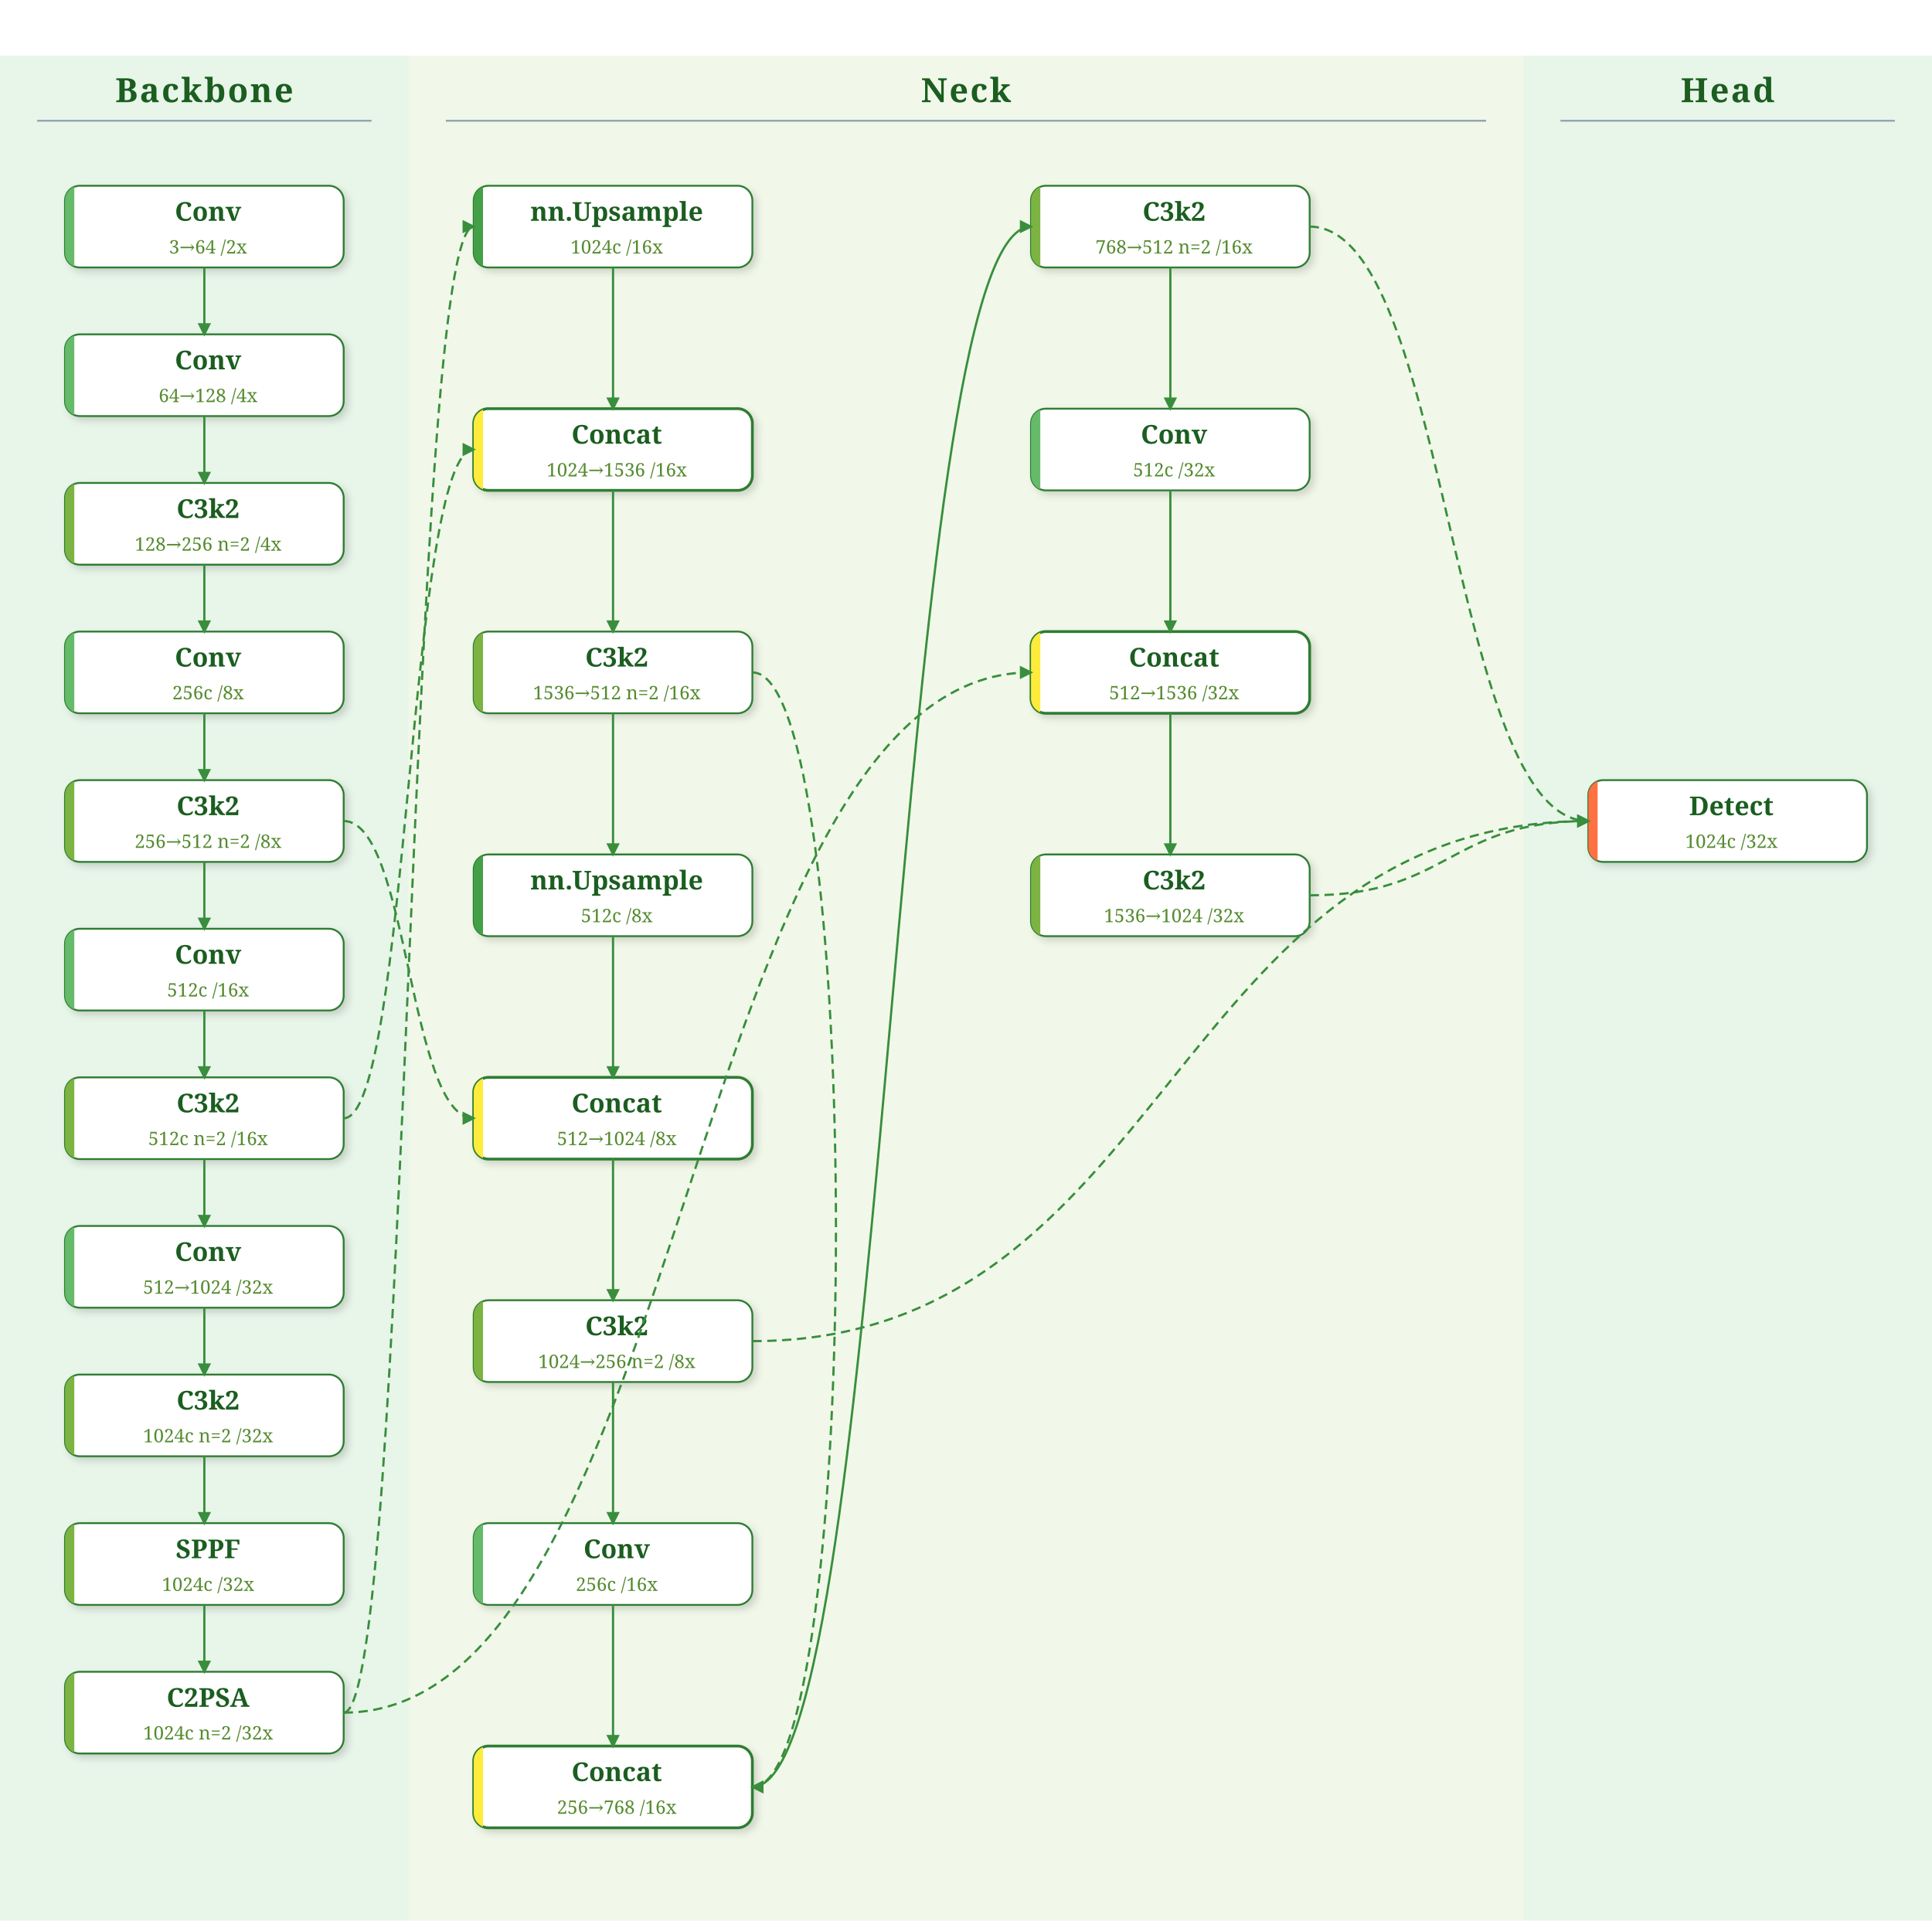
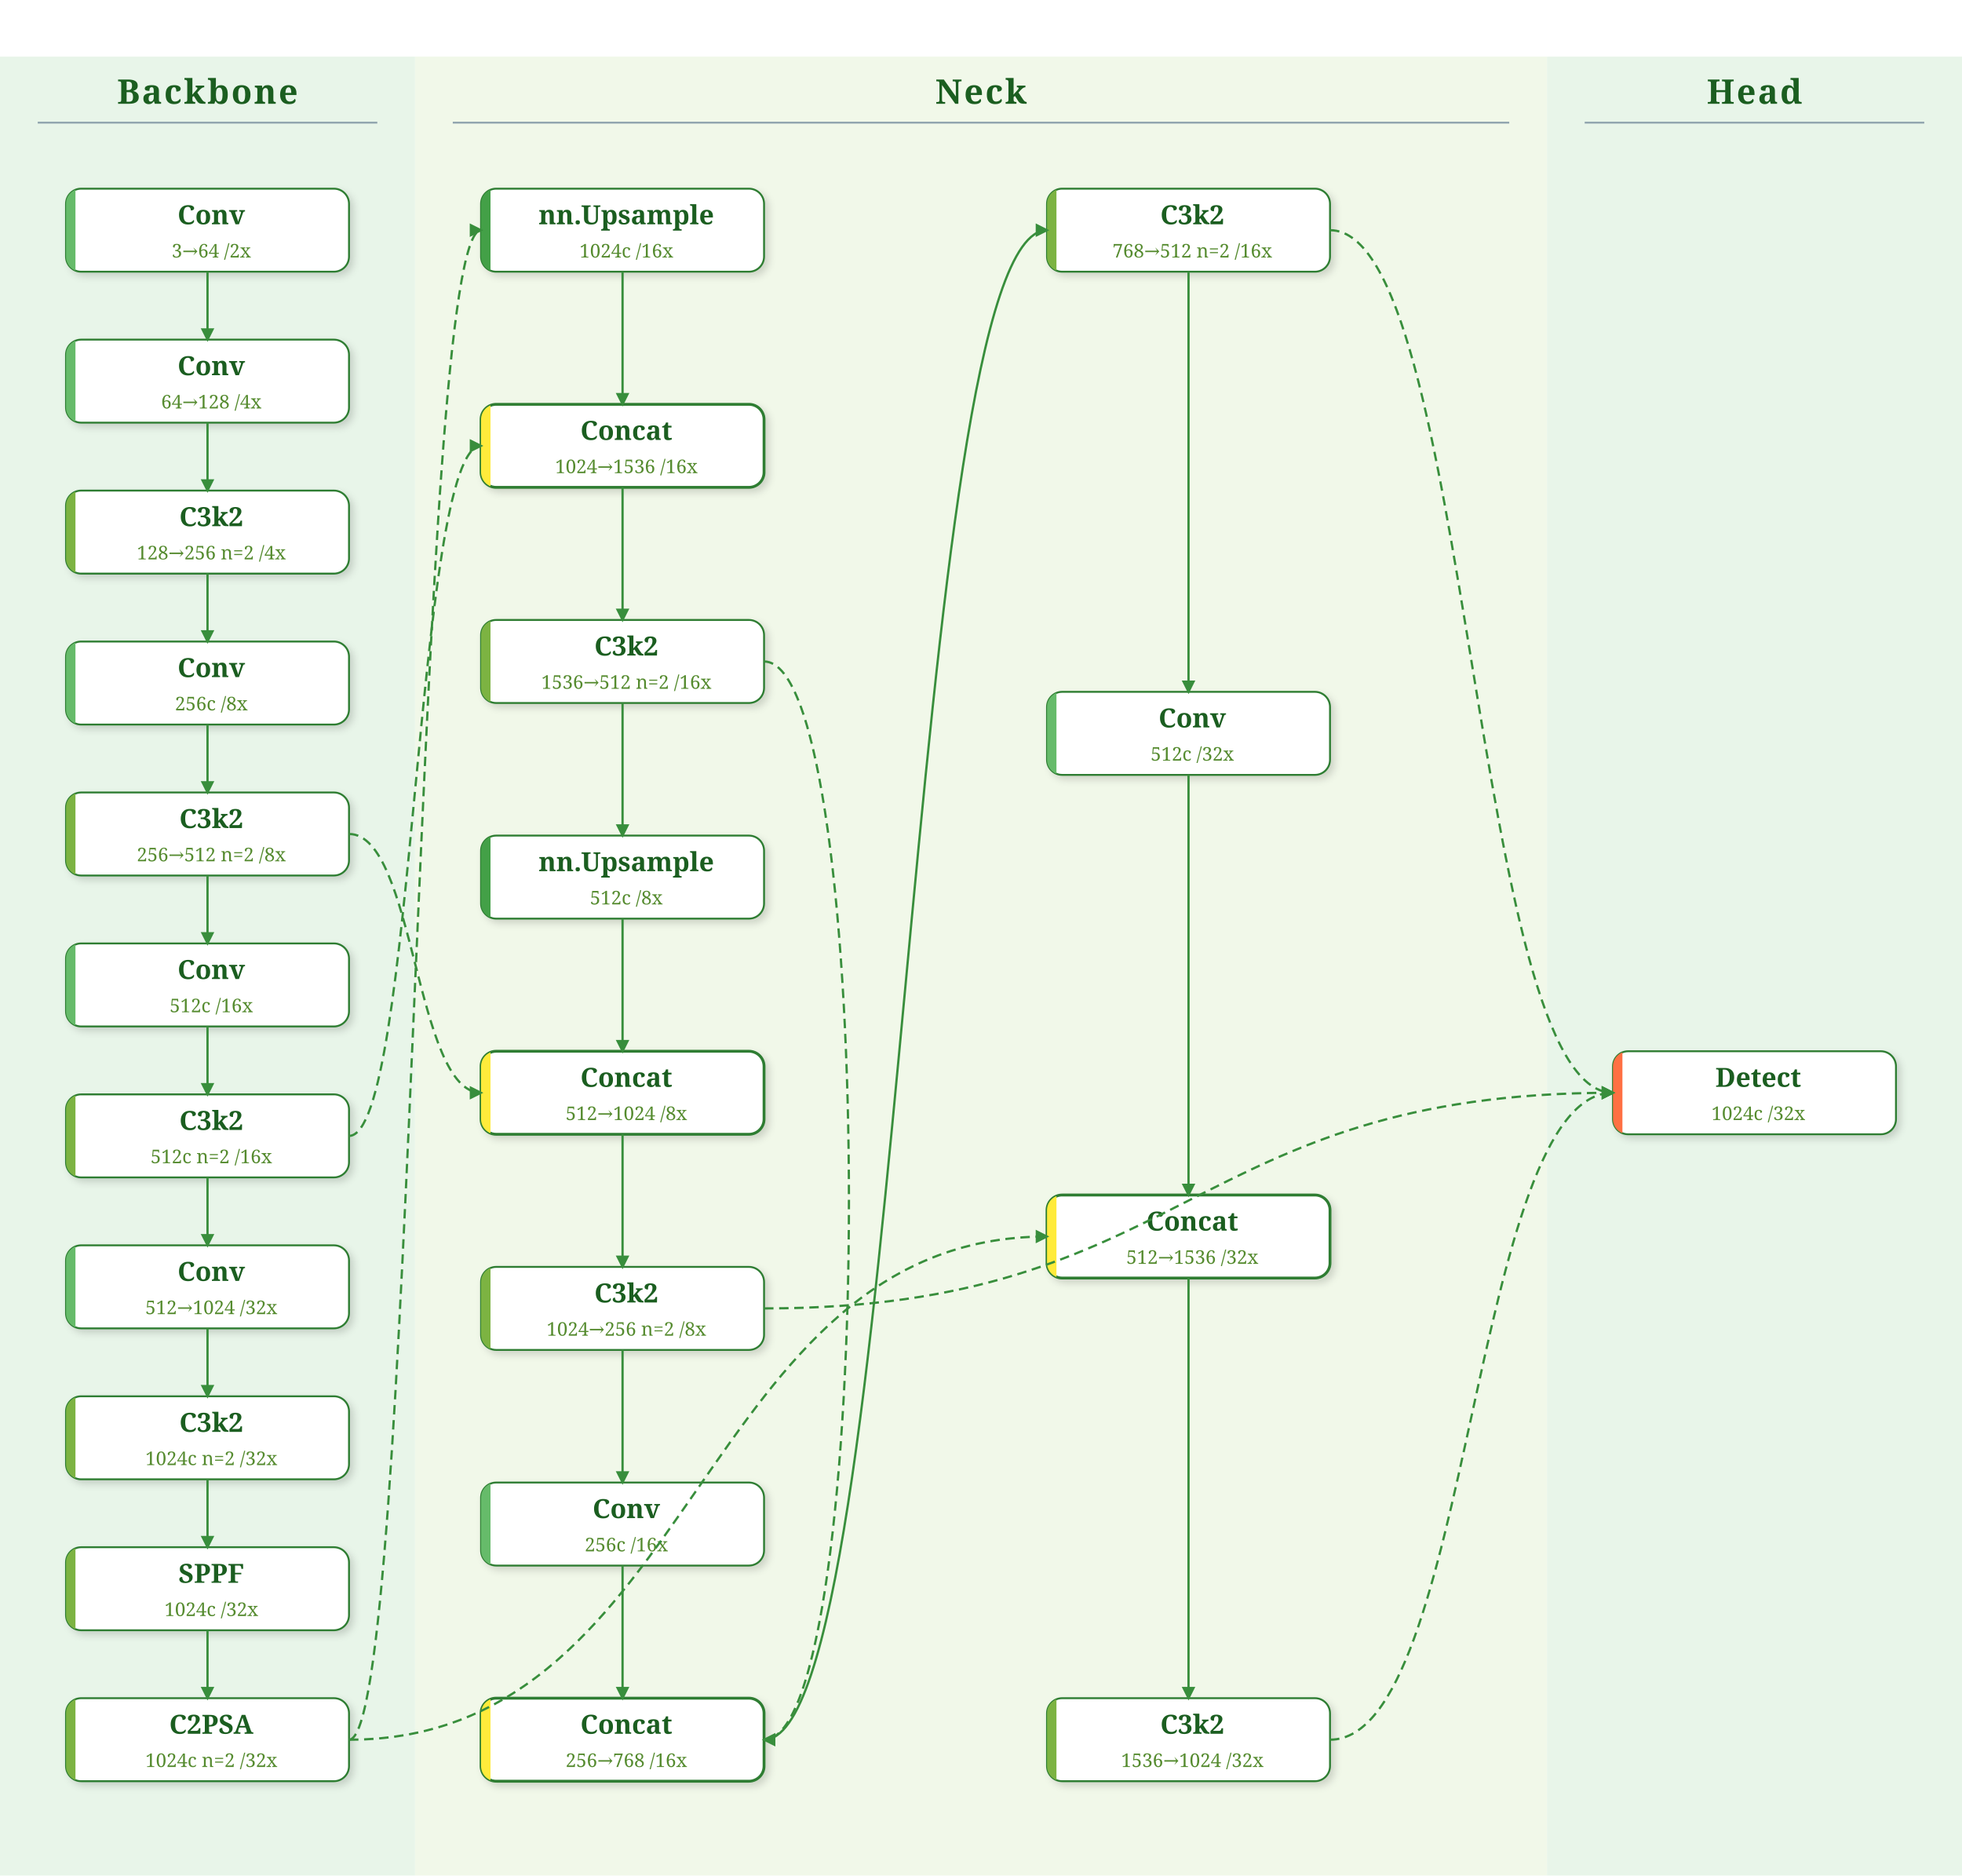
- <svg xmlns="http://www.w3.org/2000/svg" viewBox="0 0 1040 1034">
+ <svg xmlns="http://www.w3.org/2000/svg" viewBox="0 0 1040 994">
  <style>
            text { font-family: "Georgia, serif"; }
        </style>
  <defs>
    <filter id="shadow" x="-20%" y="-20%" width="150%" height="150%">
      <feGaussianBlur in="SourceAlpha" stdDeviation="2" />
      <feOffset dx="2" dy="2" result="offsetblur" />
      <feComponentTransfer>
        <feFuncA type="linear" slope="0.15" />
      </feComponentTransfer>
      <feMerge>
        <feMergeNode />
        <feMergeNode in="SourceGraphic" />
      </feMerge>
    </filter>
    <marker id="arrow" markerWidth="6" markerHeight="6" refX="5" refY="3" orient="auto" markerUnits="strokeWidth">
      <path d="M0,0 L0,6 L6,3 z" fill="#388E3C" />
    </marker>
    <linearGradient id="grad_bb" x1="0%" y1="0%" x2="0%" y2="100%">
      <stop offset="0%" style="stop-color:#FFFFFF;stop-opacity:1" />
      <stop offset="100%" style="stop-color:#FFFFFF;stop-opacity:1" />
    </linearGradient>
    <linearGradient id="grad_neck" x1="0%" y1="0%" x2="0%" y2="100%">
      <stop offset="0%" style="stop-color:#FFFFFF;stop-opacity:1" />
      <stop offset="100%" style="stop-color:#FFFFFF;stop-opacity:1" />
    </linearGradient>
    <linearGradient id="grad_head" x1="0%" y1="0%" x2="0%" y2="100%">
      <stop offset="0%" style="stop-color:#FFFFFF;stop-opacity:1" />
      <stop offset="100%" style="stop-color:#FFFFFF;stop-opacity:1" />
    </linearGradient>
    <linearGradient id="grad_concat" x1="0%" y1="0%" x2="0%" y2="100%">
      <stop offset="0%" style="stop-color:#FFFFFF;stop-opacity:1" />
      <stop offset="100%" style="stop-color:#FFFFFF;stop-opacity:1" />
    </linearGradient>
    <linearGradient id="grad_node" x1="0%" y1="0%" x2="0%" y2="100%">
      <stop offset="0%" style="stop-color:#FFFFFF;stop-opacity:1" />
      <stop offset="100%" style="stop-color:#FFFFFF;stop-opacity:1" />
    </linearGradient>
  </defs>
-   <rect x="820" y="30" width="220" height="1004" fill="#E8F5E9" />
-   <rect x="220" y="30" width="600" height="1004" fill="#F1F8E9" />
-   <rect x="0" y="30" width="220" height="1004" fill="#E8F5E9" />
+   <rect x="820" y="30" width="220" height="964" fill="#E8F5E9" />
+   <rect x="220" y="30" width="600" height="964" fill="#F1F8E9" />
+   <rect x="0" y="30" width="220" height="964" fill="#E8F5E9" />
  <rect x="35.0" y="100" width="150" height="44" rx="8" fill="url(#grad_bb)" stroke="#2E7D32" stroke-width="1.0" filter="url(#shadow)" />
  <clipPath id="clip_35_100">
    <rect x="35.0" y="100" width="150" height="44" rx="8" />
  </clipPath>
  <rect x="35.0" y="100" width="5" height="44" fill="#66BB6A" clip-path="url(#clip_35_100)" />
  <text x="112.0" y="114.0" font-weight="bold" font-size="14" fill="#1B5E20" text-anchor="middle" dominant-baseline="middle">Conv</text>
  <text x="112.0" y="133.0" font-size="10" fill="#558B2F" text-anchor="middle" dominant-baseline="middle">3→64 /2x</text>
  <rect x="35.0" y="180" width="150" height="44" rx="8" fill="url(#grad_bb)" stroke="#2E7D32" stroke-width="1.0" filter="url(#shadow)" />
  <clipPath id="clip_35_180">
    <rect x="35.0" y="180" width="150" height="44" rx="8" />
  </clipPath>
  <rect x="35.0" y="180" width="5" height="44" fill="#66BB6A" clip-path="url(#clip_35_180)" />
  <text x="112.0" y="194.0" font-weight="bold" font-size="14" fill="#1B5E20" text-anchor="middle" dominant-baseline="middle">Conv</text>
  <text x="112.0" y="213.0" font-size="10" fill="#558B2F" text-anchor="middle" dominant-baseline="middle">64→128 /4x</text>
  <rect x="35.0" y="260" width="150" height="44" rx="8" fill="url(#grad_bb)" stroke="#2E7D32" stroke-width="1.0" filter="url(#shadow)" />
  <clipPath id="clip_35_260">
    <rect x="35.0" y="260" width="150" height="44" rx="8" />
  </clipPath>
  <rect x="35.0" y="260" width="5" height="44" fill="#7CB342" clip-path="url(#clip_35_260)" />
  <text x="112.0" y="274.0" font-weight="bold" font-size="14" fill="#1B5E20" text-anchor="middle" dominant-baseline="middle">C3k2</text>
  <text x="112.0" y="293.0" font-size="10" fill="#558B2F" text-anchor="middle" dominant-baseline="middle">128→256 n=2 /4x</text>
  <rect x="35.0" y="340" width="150" height="44" rx="8" fill="url(#grad_bb)" stroke="#2E7D32" stroke-width="1.0" filter="url(#shadow)" />
  <clipPath id="clip_35_340">
    <rect x="35.0" y="340" width="150" height="44" rx="8" />
  </clipPath>
  <rect x="35.0" y="340" width="5" height="44" fill="#66BB6A" clip-path="url(#clip_35_340)" />
  <text x="112.0" y="354.0" font-weight="bold" font-size="14" fill="#1B5E20" text-anchor="middle" dominant-baseline="middle">Conv</text>
  <text x="112.0" y="373.0" font-size="10" fill="#558B2F" text-anchor="middle" dominant-baseline="middle">256c /8x</text>
  <rect x="35.0" y="420" width="150" height="44" rx="8" fill="url(#grad_bb)" stroke="#2E7D32" stroke-width="1.0" filter="url(#shadow)" />
  <clipPath id="clip_35_420">
    <rect x="35.0" y="420" width="150" height="44" rx="8" />
  </clipPath>
  <rect x="35.0" y="420" width="5" height="44" fill="#7CB342" clip-path="url(#clip_35_420)" />
  <text x="112.0" y="434.0" font-weight="bold" font-size="14" fill="#1B5E20" text-anchor="middle" dominant-baseline="middle">C3k2</text>
  <text x="112.0" y="453.0" font-size="10" fill="#558B2F" text-anchor="middle" dominant-baseline="middle">256→512 n=2 /8x</text>
  <rect x="35.0" y="500" width="150" height="44" rx="8" fill="url(#grad_bb)" stroke="#2E7D32" stroke-width="1.0" filter="url(#shadow)" />
  <clipPath id="clip_35_500">
    <rect x="35.0" y="500" width="150" height="44" rx="8" />
  </clipPath>
  <rect x="35.0" y="500" width="5" height="44" fill="#66BB6A" clip-path="url(#clip_35_500)" />
  <text x="112.0" y="514.0" font-weight="bold" font-size="14" fill="#1B5E20" text-anchor="middle" dominant-baseline="middle">Conv</text>
  <text x="112.0" y="533.0" font-size="10" fill="#558B2F" text-anchor="middle" dominant-baseline="middle">512c /16x</text>
  <rect x="35.0" y="580" width="150" height="44" rx="8" fill="url(#grad_bb)" stroke="#2E7D32" stroke-width="1.0" filter="url(#shadow)" />
  <clipPath id="clip_35_580">
    <rect x="35.0" y="580" width="150" height="44" rx="8" />
  </clipPath>
  <rect x="35.0" y="580" width="5" height="44" fill="#7CB342" clip-path="url(#clip_35_580)" />
  <text x="112.0" y="594.0" font-weight="bold" font-size="14" fill="#1B5E20" text-anchor="middle" dominant-baseline="middle">C3k2</text>
  <text x="112.0" y="613.0" font-size="10" fill="#558B2F" text-anchor="middle" dominant-baseline="middle">512c n=2 /16x</text>
  <rect x="35.0" y="660" width="150" height="44" rx="8" fill="url(#grad_bb)" stroke="#2E7D32" stroke-width="1.0" filter="url(#shadow)" />
  <clipPath id="clip_35_660">
    <rect x="35.0" y="660" width="150" height="44" rx="8" />
  </clipPath>
  <rect x="35.0" y="660" width="5" height="44" fill="#66BB6A" clip-path="url(#clip_35_660)" />
  <text x="112.0" y="674.0" font-weight="bold" font-size="14" fill="#1B5E20" text-anchor="middle" dominant-baseline="middle">Conv</text>
  <text x="112.0" y="693.0" font-size="10" fill="#558B2F" text-anchor="middle" dominant-baseline="middle">512→1024 /32x</text>
  <rect x="35.0" y="740" width="150" height="44" rx="8" fill="url(#grad_bb)" stroke="#2E7D32" stroke-width="1.0" filter="url(#shadow)" />
  <clipPath id="clip_35_740">
    <rect x="35.0" y="740" width="150" height="44" rx="8" />
  </clipPath>
  <rect x="35.0" y="740" width="5" height="44" fill="#7CB342" clip-path="url(#clip_35_740)" />
  <text x="112.0" y="754.0" font-weight="bold" font-size="14" fill="#1B5E20" text-anchor="middle" dominant-baseline="middle">C3k2</text>
  <text x="112.0" y="773.0" font-size="10" fill="#558B2F" text-anchor="middle" dominant-baseline="middle">1024c n=2 /32x</text>
  <rect x="35.0" y="820" width="150" height="44" rx="8" fill="url(#grad_bb)" stroke="#2E7D32" stroke-width="1.0" filter="url(#shadow)" />
  <clipPath id="clip_35_820">
    <rect x="35.0" y="820" width="150" height="44" rx="8" />
  </clipPath>
  <rect x="35.0" y="820" width="5" height="44" fill="#7CB342" clip-path="url(#clip_35_820)" />
  <text x="112.0" y="834.0" font-weight="bold" font-size="14" fill="#1B5E20" text-anchor="middle" dominant-baseline="middle">SPPF</text>
  <text x="112.0" y="853.0" font-size="10" fill="#558B2F" text-anchor="middle" dominant-baseline="middle">1024c /32x</text>
  <rect x="35.0" y="900" width="150" height="44" rx="8" fill="url(#grad_bb)" stroke="#2E7D32" stroke-width="1.0" filter="url(#shadow)" />
  <clipPath id="clip_35_900">
    <rect x="35.0" y="900" width="150" height="44" rx="8" />
  </clipPath>
  <rect x="35.0" y="900" width="5" height="44" fill="#7CB342" clip-path="url(#clip_35_900)" />
  <text x="112.0" y="914.0" font-weight="bold" font-size="14" fill="#1B5E20" text-anchor="middle" dominant-baseline="middle">C2PSA</text>
  <text x="112.0" y="933.0" font-size="10" fill="#558B2F" text-anchor="middle" dominant-baseline="middle">1024c n=2 /32x</text>
  <rect x="255.0" y="100" width="150" height="44" rx="8" fill="url(#grad_neck)" stroke="#2E7D32" stroke-width="1.0" filter="url(#shadow)" />
  <clipPath id="clip_255_100">
    <rect x="255.0" y="100" width="150" height="44" rx="8" />
  </clipPath>
  <rect x="255.0" y="100" width="5" height="44" fill="#43A047" clip-path="url(#clip_255_100)" />
  <text x="332.0" y="114.0" font-weight="bold" font-size="14" fill="#1B5E20" text-anchor="middle" dominant-baseline="middle">nn.Upsample</text>
  <text x="332.0" y="133.0" font-size="10" fill="#558B2F" text-anchor="middle" dominant-baseline="middle">1024c /16x</text>
-   <rect x="255.0" y="220" width="150" height="44" rx="8" fill="url(#grad_concat)" stroke="#2E7D32" stroke-width="1.5" filter="url(#shadow)" />
-   <clipPath id="clip_255_220">
-     <rect x="255.0" y="220" width="150" height="44" rx="8" />
-   </clipPath>
-   <rect x="255.0" y="220" width="5" height="44" fill="#FFEB3B" clip-path="url(#clip_255_220)" />
-   <text x="332.0" y="234.0" font-weight="bold" font-size="14" fill="#1B5E20" text-anchor="middle" dominant-baseline="middle">Concat</text>
-   <text x="332.0" y="253.0" font-size="10" fill="#558B2F" text-anchor="middle" dominant-baseline="middle">1024→1536 /16x</text>
-   <rect x="255.0" y="340" width="150" height="44" rx="8" fill="url(#grad_neck)" stroke="#2E7D32" stroke-width="1.0" filter="url(#shadow)" />
-   <clipPath id="clip_255_340">
-     <rect x="255.0" y="340" width="150" height="44" rx="8" />
-   </clipPath>
-   <rect x="255.0" y="340" width="5" height="44" fill="#7CB342" clip-path="url(#clip_255_340)" />
-   <text x="332.0" y="354.0" font-weight="bold" font-size="14" fill="#1B5E20" text-anchor="middle" dominant-baseline="middle">C3k2</text>
-   <text x="332.0" y="373.0" font-size="10" fill="#558B2F" text-anchor="middle" dominant-baseline="middle">1536→512 n=2 /16x</text>
-   <rect x="255.0" y="460" width="150" height="44" rx="8" fill="url(#grad_neck)" stroke="#2E7D32" stroke-width="1.0" filter="url(#shadow)" />
-   <clipPath id="clip_255_460">
-     <rect x="255.0" y="460" width="150" height="44" rx="8" />
-   </clipPath>
-   <rect x="255.0" y="460" width="5" height="44" fill="#43A047" clip-path="url(#clip_255_460)" />
-   <text x="332.0" y="474.0" font-weight="bold" font-size="14" fill="#1B5E20" text-anchor="middle" dominant-baseline="middle">nn.Upsample</text>
-   <text x="332.0" y="493.0" font-size="10" fill="#558B2F" text-anchor="middle" dominant-baseline="middle">512c /8x</text>
-   <rect x="255.0" y="580" width="150" height="44" rx="8" fill="url(#grad_concat)" stroke="#2E7D32" stroke-width="1.5" filter="url(#shadow)" />
-   <clipPath id="clip_255_580">
-     <rect x="255.0" y="580" width="150" height="44" rx="8" />
-   </clipPath>
-   <rect x="255.0" y="580" width="5" height="44" fill="#FFEB3B" clip-path="url(#clip_255_580)" />
-   <text x="332.0" y="594.0" font-weight="bold" font-size="14" fill="#1B5E20" text-anchor="middle" dominant-baseline="middle">Concat</text>
-   <text x="332.0" y="613.0" font-size="10" fill="#558B2F" text-anchor="middle" dominant-baseline="middle">512→1024 /8x</text>
-   <rect x="255.0" y="700" width="150" height="44" rx="8" fill="url(#grad_neck)" stroke="#2E7D32" stroke-width="1.0" filter="url(#shadow)" />
-   <clipPath id="clip_255_700">
-     <rect x="255.0" y="700" width="150" height="44" rx="8" />
-   </clipPath>
-   <rect x="255.0" y="700" width="5" height="44" fill="#7CB342" clip-path="url(#clip_255_700)" />
-   <text x="332.0" y="714.0" font-weight="bold" font-size="14" fill="#1B5E20" text-anchor="middle" dominant-baseline="middle">C3k2</text>
-   <text x="332.0" y="733.0" font-size="10" fill="#558B2F" text-anchor="middle" dominant-baseline="middle">1024→256 n=2 /8x</text>
-   <rect x="255.0" y="820" width="150" height="44" rx="8" fill="url(#grad_neck)" stroke="#2E7D32" stroke-width="1.0" filter="url(#shadow)" />
-   <clipPath id="clip_255_820">
-     <rect x="255.0" y="820" width="150" height="44" rx="8" />
-   </clipPath>
-   <rect x="255.0" y="820" width="5" height="44" fill="#66BB6A" clip-path="url(#clip_255_820)" />
-   <text x="332.0" y="834.0" font-weight="bold" font-size="14" fill="#1B5E20" text-anchor="middle" dominant-baseline="middle">Conv</text>
-   <text x="332.0" y="853.0" font-size="10" fill="#558B2F" text-anchor="middle" dominant-baseline="middle">256c /16x</text>
-   <rect x="255.0" y="940" width="150" height="44" rx="8" fill="url(#grad_concat)" stroke="#2E7D32" stroke-width="1.5" filter="url(#shadow)" />
-   <clipPath id="clip_255_940">
-     <rect x="255.0" y="940" width="150" height="44" rx="8" />
-   </clipPath>
-   <rect x="255.0" y="940" width="5" height="44" fill="#FFEB3B" clip-path="url(#clip_255_940)" />
-   <text x="332.0" y="954.0" font-weight="bold" font-size="14" fill="#1B5E20" text-anchor="middle" dominant-baseline="middle">Concat</text>
-   <text x="332.0" y="973.0" font-size="10" fill="#558B2F" text-anchor="middle" dominant-baseline="middle">256→768 /16x</text>
+   <rect x="255.0" y="214.286" width="150" height="44" rx="8" fill="url(#grad_concat)" stroke="#2E7D32" stroke-width="1.5" filter="url(#shadow)" />
+   <clipPath id="clip_255_214">
+     <rect x="255.0" y="214.286" width="150" height="44" rx="8" />
+   </clipPath>
+   <rect x="255.0" y="214.286" width="5" height="44" fill="#FFEB3B" clip-path="url(#clip_255_214)" />
+   <text x="332.0" y="228.286" font-weight="bold" font-size="14" fill="#1B5E20" text-anchor="middle" dominant-baseline="middle">Concat</text>
+   <text x="332.0" y="247.286" font-size="10" fill="#558B2F" text-anchor="middle" dominant-baseline="middle">1024→1536 /16x</text>
+   <rect x="255.0" y="328.571" width="150" height="44" rx="8" fill="url(#grad_neck)" stroke="#2E7D32" stroke-width="1.0" filter="url(#shadow)" />
+   <clipPath id="clip_255_328">
+     <rect x="255.0" y="328.571" width="150" height="44" rx="8" />
+   </clipPath>
+   <rect x="255.0" y="328.571" width="5" height="44" fill="#7CB342" clip-path="url(#clip_255_328)" />
+   <text x="332.0" y="342.571" font-weight="bold" font-size="14" fill="#1B5E20" text-anchor="middle" dominant-baseline="middle">C3k2</text>
+   <text x="332.0" y="361.571" font-size="10" fill="#558B2F" text-anchor="middle" dominant-baseline="middle">1536→512 n=2 /16x</text>
+   <rect x="255.0" y="442.857" width="150" height="44" rx="8" fill="url(#grad_neck)" stroke="#2E7D32" stroke-width="1.0" filter="url(#shadow)" />
+   <clipPath id="clip_255_442">
+     <rect x="255.0" y="442.857" width="150" height="44" rx="8" />
+   </clipPath>
+   <rect x="255.0" y="442.857" width="5" height="44" fill="#43A047" clip-path="url(#clip_255_442)" />
+   <text x="332.0" y="456.857" font-weight="bold" font-size="14" fill="#1B5E20" text-anchor="middle" dominant-baseline="middle">nn.Upsample</text>
+   <text x="332.0" y="475.857" font-size="10" fill="#558B2F" text-anchor="middle" dominant-baseline="middle">512c /8x</text>
+   <rect x="255.0" y="557.143" width="150" height="44" rx="8" fill="url(#grad_concat)" stroke="#2E7D32" stroke-width="1.5" filter="url(#shadow)" />
+   <clipPath id="clip_255_557">
+     <rect x="255.0" y="557.143" width="150" height="44" rx="8" />
+   </clipPath>
+   <rect x="255.0" y="557.143" width="5" height="44" fill="#FFEB3B" clip-path="url(#clip_255_557)" />
+   <text x="332.0" y="571.143" font-weight="bold" font-size="14" fill="#1B5E20" text-anchor="middle" dominant-baseline="middle">Concat</text>
+   <text x="332.0" y="590.143" font-size="10" fill="#558B2F" text-anchor="middle" dominant-baseline="middle">512→1024 /8x</text>
+   <rect x="255.0" y="671.429" width="150" height="44" rx="8" fill="url(#grad_neck)" stroke="#2E7D32" stroke-width="1.0" filter="url(#shadow)" />
+   <clipPath id="clip_255_671">
+     <rect x="255.0" y="671.429" width="150" height="44" rx="8" />
+   </clipPath>
+   <rect x="255.0" y="671.429" width="5" height="44" fill="#7CB342" clip-path="url(#clip_255_671)" />
+   <text x="332.0" y="685.429" font-weight="bold" font-size="14" fill="#1B5E20" text-anchor="middle" dominant-baseline="middle">C3k2</text>
+   <text x="332.0" y="704.429" font-size="10" fill="#558B2F" text-anchor="middle" dominant-baseline="middle">1024→256 n=2 /8x</text>
+   <rect x="255.0" y="785.714" width="150" height="44" rx="8" fill="url(#grad_neck)" stroke="#2E7D32" stroke-width="1.0" filter="url(#shadow)" />
+   <clipPath id="clip_255_785">
+     <rect x="255.0" y="785.714" width="150" height="44" rx="8" />
+   </clipPath>
+   <rect x="255.0" y="785.714" width="5" height="44" fill="#66BB6A" clip-path="url(#clip_255_785)" />
+   <text x="332.0" y="799.714" font-weight="bold" font-size="14" fill="#1B5E20" text-anchor="middle" dominant-baseline="middle">Conv</text>
+   <text x="332.0" y="818.714" font-size="10" fill="#558B2F" text-anchor="middle" dominant-baseline="middle">256c /16x</text>
+   <rect x="255.0" y="900" width="150" height="44" rx="8" fill="url(#grad_concat)" stroke="#2E7D32" stroke-width="1.5" filter="url(#shadow)" />
+   <clipPath id="clip_255_900">
+     <rect x="255.0" y="900" width="150" height="44" rx="8" />
+   </clipPath>
+   <rect x="255.0" y="900" width="5" height="44" fill="#FFEB3B" clip-path="url(#clip_255_900)" />
+   <text x="332.0" y="914" font-weight="bold" font-size="14" fill="#1B5E20" text-anchor="middle" dominant-baseline="middle">Concat</text>
+   <text x="332.0" y="933" font-size="10" fill="#558B2F" text-anchor="middle" dominant-baseline="middle">256→768 /16x</text>
  <rect x="555.0" y="100" width="150" height="44" rx="8" fill="url(#grad_neck)" stroke="#2E7D32" stroke-width="1.0" filter="url(#shadow)" />
  <clipPath id="clip_555_100">
    <rect x="555.0" y="100" width="150" height="44" rx="8" />
  </clipPath>
  <rect x="555.0" y="100" width="5" height="44" fill="#7CB342" clip-path="url(#clip_555_100)" />
  <text x="632.0" y="114.0" font-weight="bold" font-size="14" fill="#1B5E20" text-anchor="middle" dominant-baseline="middle">C3k2</text>
  <text x="632.0" y="133.0" font-size="10" fill="#558B2F" text-anchor="middle" dominant-baseline="middle">768→512 n=2 /16x</text>
-   <rect x="555.0" y="220" width="150" height="44" rx="8" fill="url(#grad_neck)" stroke="#2E7D32" stroke-width="1.0" filter="url(#shadow)" />
-   <clipPath id="clip_555_220">
-     <rect x="555.0" y="220" width="150" height="44" rx="8" />
-   </clipPath>
-   <rect x="555.0" y="220" width="5" height="44" fill="#66BB6A" clip-path="url(#clip_555_220)" />
-   <text x="632.0" y="234.0" font-weight="bold" font-size="14" fill="#1B5E20" text-anchor="middle" dominant-baseline="middle">Conv</text>
-   <text x="632.0" y="253.0" font-size="10" fill="#558B2F" text-anchor="middle" dominant-baseline="middle">512c /32x</text>
-   <rect x="555.0" y="340" width="150" height="44" rx="8" fill="url(#grad_concat)" stroke="#2E7D32" stroke-width="1.5" filter="url(#shadow)" />
-   <clipPath id="clip_555_340">
-     <rect x="555.0" y="340" width="150" height="44" rx="8" />
-   </clipPath>
-   <rect x="555.0" y="340" width="5" height="44" fill="#FFEB3B" clip-path="url(#clip_555_340)" />
-   <text x="632.0" y="354.0" font-weight="bold" font-size="14" fill="#1B5E20" text-anchor="middle" dominant-baseline="middle">Concat</text>
-   <text x="632.0" y="373.0" font-size="10" fill="#558B2F" text-anchor="middle" dominant-baseline="middle">512→1536 /32x</text>
-   <rect x="555.0" y="460" width="150" height="44" rx="8" fill="url(#grad_neck)" stroke="#2E7D32" stroke-width="1.0" filter="url(#shadow)" />
-   <clipPath id="clip_555_460">
-     <rect x="555.0" y="460" width="150" height="44" rx="8" />
-   </clipPath>
-   <rect x="555.0" y="460" width="5" height="44" fill="#7CB342" clip-path="url(#clip_555_460)" />
-   <text x="632.0" y="474.0" font-weight="bold" font-size="14" fill="#1B5E20" text-anchor="middle" dominant-baseline="middle">C3k2</text>
-   <text x="632.0" y="493.0" font-size="10" fill="#558B2F" text-anchor="middle" dominant-baseline="middle">1536→1024 /32x</text>
-   <rect x="855.0" y="420.0" width="150" height="44" rx="8" fill="url(#grad_head)" stroke="#2E7D32" stroke-width="1.0" filter="url(#shadow)" />
-   <clipPath id="clip_855_420">
-     <rect x="855.0" y="420.0" width="150" height="44" rx="8" />
-   </clipPath>
-   <rect x="855.0" y="420.0" width="5" height="44" fill="#FF7043" clip-path="url(#clip_855_420)" />
-   <text x="932.0" y="434.0" font-weight="bold" font-size="14" fill="#1B5E20" text-anchor="middle" dominant-baseline="middle">Detect</text>
-   <text x="932.0" y="453.0" font-size="10" fill="#558B2F" text-anchor="middle" dominant-baseline="middle">1024c /32x</text>
+   <rect x="555.0" y="366.667" width="150" height="44" rx="8" fill="url(#grad_neck)" stroke="#2E7D32" stroke-width="1.0" filter="url(#shadow)" />
+   <clipPath id="clip_555_366">
+     <rect x="555.0" y="366.667" width="150" height="44" rx="8" />
+   </clipPath>
+   <rect x="555.0" y="366.667" width="5" height="44" fill="#66BB6A" clip-path="url(#clip_555_366)" />
+   <text x="632.0" y="380.667" font-weight="bold" font-size="14" fill="#1B5E20" text-anchor="middle" dominant-baseline="middle">Conv</text>
+   <text x="632.0" y="399.667" font-size="10" fill="#558B2F" text-anchor="middle" dominant-baseline="middle">512c /32x</text>
+   <rect x="555.0" y="633.333" width="150" height="44" rx="8" fill="url(#grad_concat)" stroke="#2E7D32" stroke-width="1.5" filter="url(#shadow)" />
+   <clipPath id="clip_555_633">
+     <rect x="555.0" y="633.333" width="150" height="44" rx="8" />
+   </clipPath>
+   <rect x="555.0" y="633.333" width="5" height="44" fill="#FFEB3B" clip-path="url(#clip_555_633)" />
+   <text x="632.0" y="647.333" font-weight="bold" font-size="14" fill="#1B5E20" text-anchor="middle" dominant-baseline="middle">Concat</text>
+   <text x="632.0" y="666.333" font-size="10" fill="#558B2F" text-anchor="middle" dominant-baseline="middle">512→1536 /32x</text>
+   <rect x="555.0" y="900.0" width="150" height="44" rx="8" fill="url(#grad_neck)" stroke="#2E7D32" stroke-width="1.0" filter="url(#shadow)" />
+   <clipPath id="clip_555_900">
+     <rect x="555.0" y="900.0" width="150" height="44" rx="8" />
+   </clipPath>
+   <rect x="555.0" y="900.0" width="5" height="44" fill="#7CB342" clip-path="url(#clip_555_900)" />
+   <text x="632.0" y="914.0" font-weight="bold" font-size="14" fill="#1B5E20" text-anchor="middle" dominant-baseline="middle">C3k2</text>
+   <text x="632.0" y="933.0" font-size="10" fill="#558B2F" text-anchor="middle" dominant-baseline="middle">1536→1024 /32x</text>
+   <rect x="855.0" y="557.143" width="150" height="44" rx="8" fill="url(#grad_head)" stroke="#2E7D32" stroke-width="1.0" filter="url(#shadow)" />
+   <clipPath id="clip_855_557">
+     <rect x="855.0" y="557.143" width="150" height="44" rx="8" />
+   </clipPath>
+   <rect x="855.0" y="557.143" width="5" height="44" fill="#FF7043" clip-path="url(#clip_855_557)" />
+   <text x="932.0" y="571.143" font-weight="bold" font-size="14" fill="#1B5E20" text-anchor="middle" dominant-baseline="middle">Detect</text>
+   <text x="932.0" y="590.143" font-size="10" fill="#558B2F" text-anchor="middle" dominant-baseline="middle">1024c /32x</text>
  <path d="M 110.0 144 L 110.0 180" stroke="#388E3C" stroke-width="1.2" fill="none" marker-end="url(#arrow)" />
  <path d="M 110.0 224 L 110.0 260" stroke="#388E3C" stroke-width="1.2" fill="none" marker-end="url(#arrow)" />
  <path d="M 110.0 304 L 110.0 340" stroke="#388E3C" stroke-width="1.2" fill="none" marker-end="url(#arrow)" />
  <path d="M 110.0 384 L 110.0 420" stroke="#388E3C" stroke-width="1.2" fill="none" marker-end="url(#arrow)" />
  <path d="M 110.0 464 L 110.0 500" stroke="#388E3C" stroke-width="1.2" fill="none" marker-end="url(#arrow)" />
  <path d="M 110.0 544 L 110.0 580" stroke="#388E3C" stroke-width="1.2" fill="none" marker-end="url(#arrow)" />
  <path d="M 110.0 624 L 110.0 660" stroke="#388E3C" stroke-width="1.2" fill="none" marker-end="url(#arrow)" />
  <path d="M 110.0 704 L 110.0 740" stroke="#388E3C" stroke-width="1.2" fill="none" marker-end="url(#arrow)" />
  <path d="M 110.0 784 L 110.0 820" stroke="#388E3C" stroke-width="1.2" fill="none" marker-end="url(#arrow)" />
  <path d="M 110.0 864 L 110.0 900" stroke="#388E3C" stroke-width="1.2" fill="none" marker-end="url(#arrow)" />
  <path d="M 185.0 922.0 C 220.0 922.0, 220.0 122.0, 255.0 122.0" stroke="#388E3C" stroke-width="1.2" fill="none" stroke-dasharray="5,3" marker-end="url(#arrow)" />
-   <path d="M 330.0 144 L 330.0 220" stroke="#388E3C" stroke-width="1.2" fill="none" marker-end="url(#arrow)" />
-   <path d="M 185.0 602.0 C 220.0 602.0, 220.0 242.0, 255.0 242.0" stroke="#388E3C" stroke-width="1.2" fill="none" stroke-dasharray="5,3" marker-end="url(#arrow)" />
-   <path d="M 330.0 264 L 330.0 340" stroke="#388E3C" stroke-width="1.2" fill="none" marker-end="url(#arrow)" />
-   <path d="M 330.0 384 L 330.0 460" stroke="#388E3C" stroke-width="1.2" fill="none" marker-end="url(#arrow)" />
-   <path d="M 330.0 504 L 330.0 580" stroke="#388E3C" stroke-width="1.2" fill="none" marker-end="url(#arrow)" />
-   <path d="M 185.0 442.0 C 220.0 442.0, 220.0 602.0, 255.0 602.0" stroke="#388E3C" stroke-width="1.2" fill="none" stroke-dasharray="5,3" marker-end="url(#arrow)" />
-   <path d="M 330.0 624 L 330.0 700" stroke="#388E3C" stroke-width="1.2" fill="none" marker-end="url(#arrow)" />
-   <path d="M 330.0 744 L 330.0 820" stroke="#388E3C" stroke-width="1.2" fill="none" marker-end="url(#arrow)" />
-   <path d="M 330.0 864 L 330.0 940" stroke="#388E3C" stroke-width="1.2" fill="none" marker-end="url(#arrow)" />
-   <path d="M 405.0 362.0 C 465.0 362.0, 465.0 962.0, 405.0 962.0" stroke="#388E3C" stroke-width="1.2" fill="none" stroke-dasharray="5,3" marker-end="url(#arrow)" />
-   <path d="M 405.0 962.0 C 480.0 962.0, 480.0 122.0, 555.0 122.0" stroke="#388E3C" stroke-width="1.2" fill="none" marker-end="url(#arrow)" />
-   <path d="M 630.0 144 L 630.0 220" stroke="#388E3C" stroke-width="1.2" fill="none" marker-end="url(#arrow)" />
-   <path d="M 630.0 264 L 630.0 340" stroke="#388E3C" stroke-width="1.2" fill="none" marker-end="url(#arrow)" />
-   <path d="M 185.0 922.0 C 370.0 922.0, 370.0 362.0, 555.0 362.0" stroke="#388E3C" stroke-width="1.2" fill="none" stroke-dasharray="5,3" marker-end="url(#arrow)" />
-   <path d="M 630.0 384 L 630.0 460" stroke="#388E3C" stroke-width="1.2" fill="none" marker-end="url(#arrow)" />
-   <path d="M 405.0 722.0 C 630.0 722.0, 630.0 442.0, 855.0 442.0" stroke="#388E3C" stroke-width="1.2" fill="none" stroke-dasharray="5,3" marker-end="url(#arrow)" />
-   <path d="M 705.0 122.0 C 780.0 122.0, 780.0 442.0, 855.0 442.0" stroke="#388E3C" stroke-width="1.2" fill="none" stroke-dasharray="5,3" marker-end="url(#arrow)" />
-   <path d="M 705.0 482.0 C 780.0 482.0, 780.0 442.0, 855.0 442.0" stroke="#388E3C" stroke-width="1.2" fill="none" stroke-dasharray="5,3" marker-end="url(#arrow)" />
+   <path d="M 330.0 144 L 330.0 214.286" stroke="#388E3C" stroke-width="1.2" fill="none" marker-end="url(#arrow)" />
+   <path d="M 185.0 602.0 C 220.0 602.0, 220.0 236.286, 255.0 236.286" stroke="#388E3C" stroke-width="1.2" fill="none" stroke-dasharray="5,3" marker-end="url(#arrow)" />
+   <path d="M 330.0 258.286 L 330.0 328.571" stroke="#388E3C" stroke-width="1.2" fill="none" marker-end="url(#arrow)" />
+   <path d="M 330.0 372.571 L 330.0 442.857" stroke="#388E3C" stroke-width="1.2" fill="none" marker-end="url(#arrow)" />
+   <path d="M 330.0 486.857 L 330.0 557.143" stroke="#388E3C" stroke-width="1.2" fill="none" marker-end="url(#arrow)" />
+   <path d="M 185.0 442.0 C 220.0 442.0, 220.0 579.143, 255.0 579.143" stroke="#388E3C" stroke-width="1.2" fill="none" stroke-dasharray="5,3" marker-end="url(#arrow)" />
+   <path d="M 330.0 601.143 L 330.0 671.429" stroke="#388E3C" stroke-width="1.2" fill="none" marker-end="url(#arrow)" />
+   <path d="M 330.0 715.429 L 330.0 785.714" stroke="#388E3C" stroke-width="1.2" fill="none" marker-end="url(#arrow)" />
+   <path d="M 330.0 829.714 L 330.0 900" stroke="#388E3C" stroke-width="1.2" fill="none" marker-end="url(#arrow)" />
+   <path d="M 405.0 350.571 C 465.0 350.571, 465.0 922, 405.0 922" stroke="#388E3C" stroke-width="1.2" fill="none" stroke-dasharray="5,3" marker-end="url(#arrow)" />
+   <path d="M 405.0 922 C 480.0 922, 480.0 122.0, 555.0 122.0" stroke="#388E3C" stroke-width="1.2" fill="none" marker-end="url(#arrow)" />
+   <path d="M 630.0 144 L 630.0 366.667" stroke="#388E3C" stroke-width="1.2" fill="none" marker-end="url(#arrow)" />
+   <path d="M 630.0 410.667 L 630.0 633.333" stroke="#388E3C" stroke-width="1.2" fill="none" marker-end="url(#arrow)" />
+   <path d="M 185.0 922.0 C 370.0 922.0, 370.0 655.333, 555.0 655.333" stroke="#388E3C" stroke-width="1.2" fill="none" stroke-dasharray="5,3" marker-end="url(#arrow)" />
+   <path d="M 630.0 677.333 L 630.0 900.0" stroke="#388E3C" stroke-width="1.2" fill="none" marker-end="url(#arrow)" />
+   <path d="M 405.0 693.429 C 630.0 693.429, 630.0 579.143, 855.0 579.143" stroke="#388E3C" stroke-width="1.2" fill="none" stroke-dasharray="5,3" marker-end="url(#arrow)" />
+   <path d="M 705.0 122.0 C 780.0 122.0, 780.0 579.143, 855.0 579.143" stroke="#388E3C" stroke-width="1.2" fill="none" stroke-dasharray="5,3" marker-end="url(#arrow)" />
+   <path d="M 705.0 922.0 C 780.0 922.0, 780.0 579.143, 855.0 579.143" stroke="#388E3C" stroke-width="1.2" fill="none" stroke-dasharray="5,3" marker-end="url(#arrow)" />
  <text x="110.0" y="55" font-weight="bold" font-size="18" fill="#1B5E20" text-anchor="middle" letter-spacing="1">Backbone</text>
  <line x1="20" y1="65" x2="200" y2="65" stroke="#90A4AE" stroke-width="1" />
  <text x="520.0" y="55" font-weight="bold" font-size="18" fill="#1B5E20" text-anchor="middle" letter-spacing="1">Neck</text>
  <line x1="240" y1="65" x2="800" y2="65" stroke="#90A4AE" stroke-width="1" />
  <text x="930.0" y="55" font-weight="bold" font-size="18" fill="#1B5E20" text-anchor="middle" letter-spacing="1">Head</text>
  <line x1="840" y1="65" x2="1020" y2="65" stroke="#90A4AE" stroke-width="1" />
</svg>
